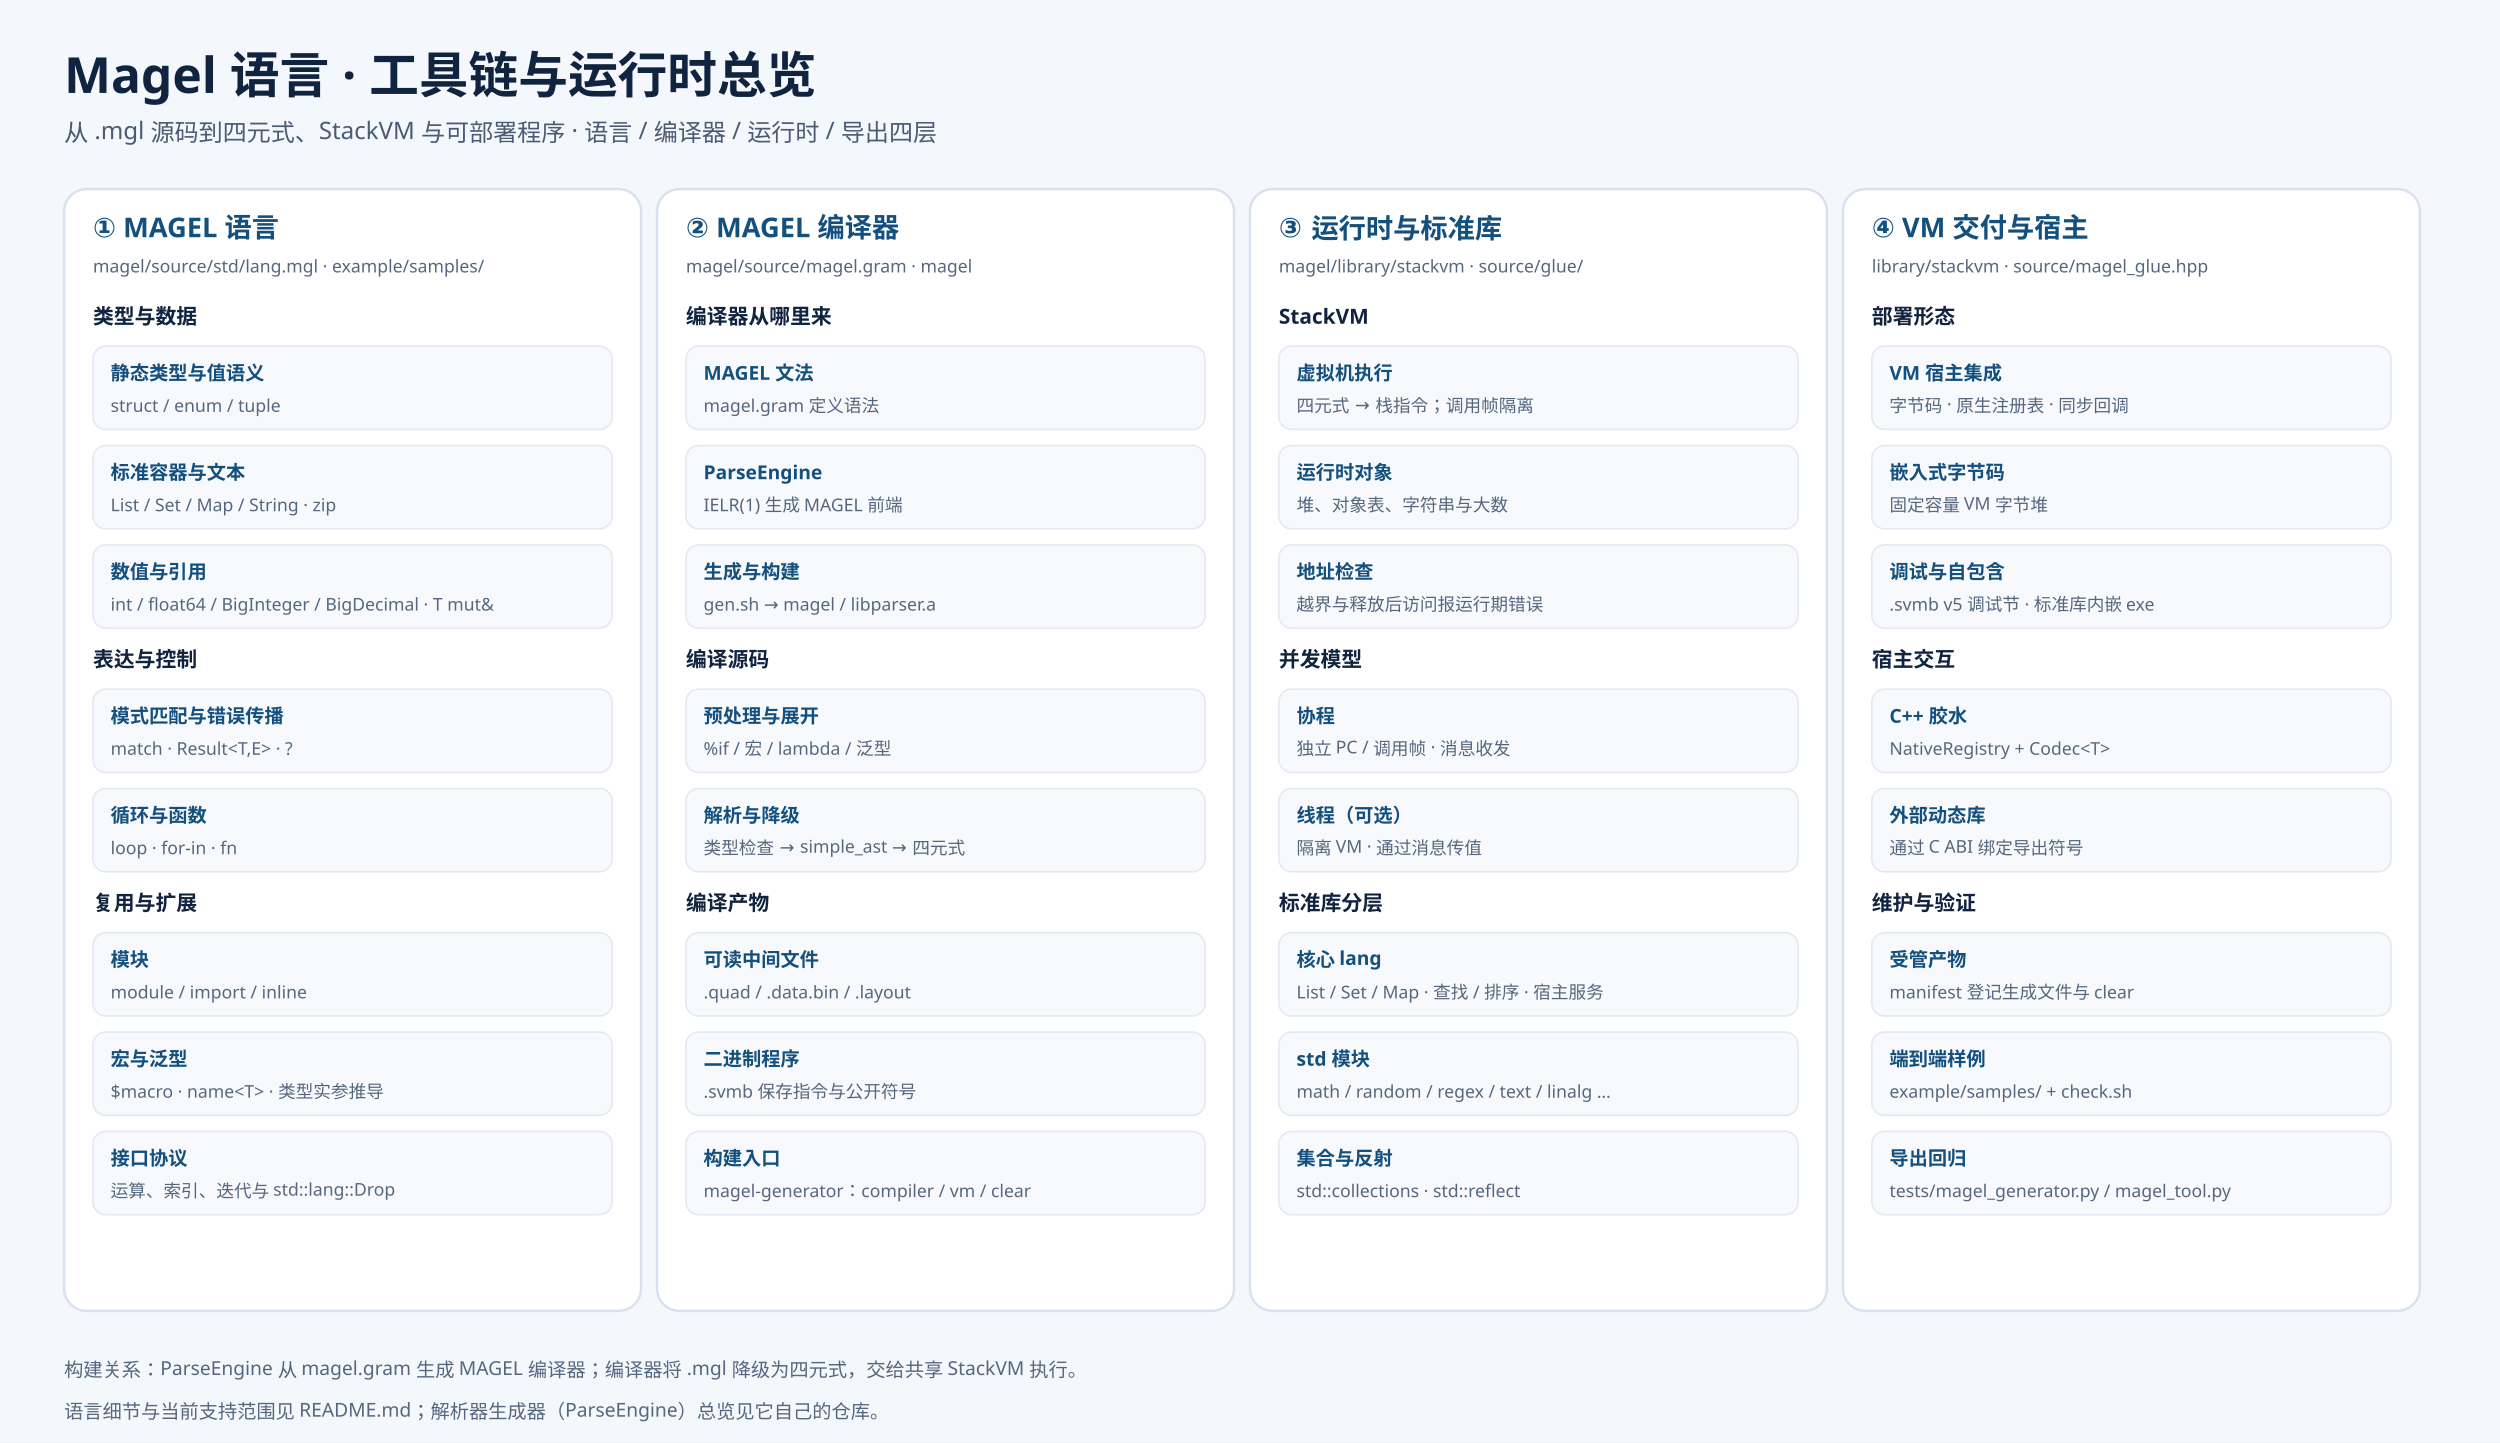
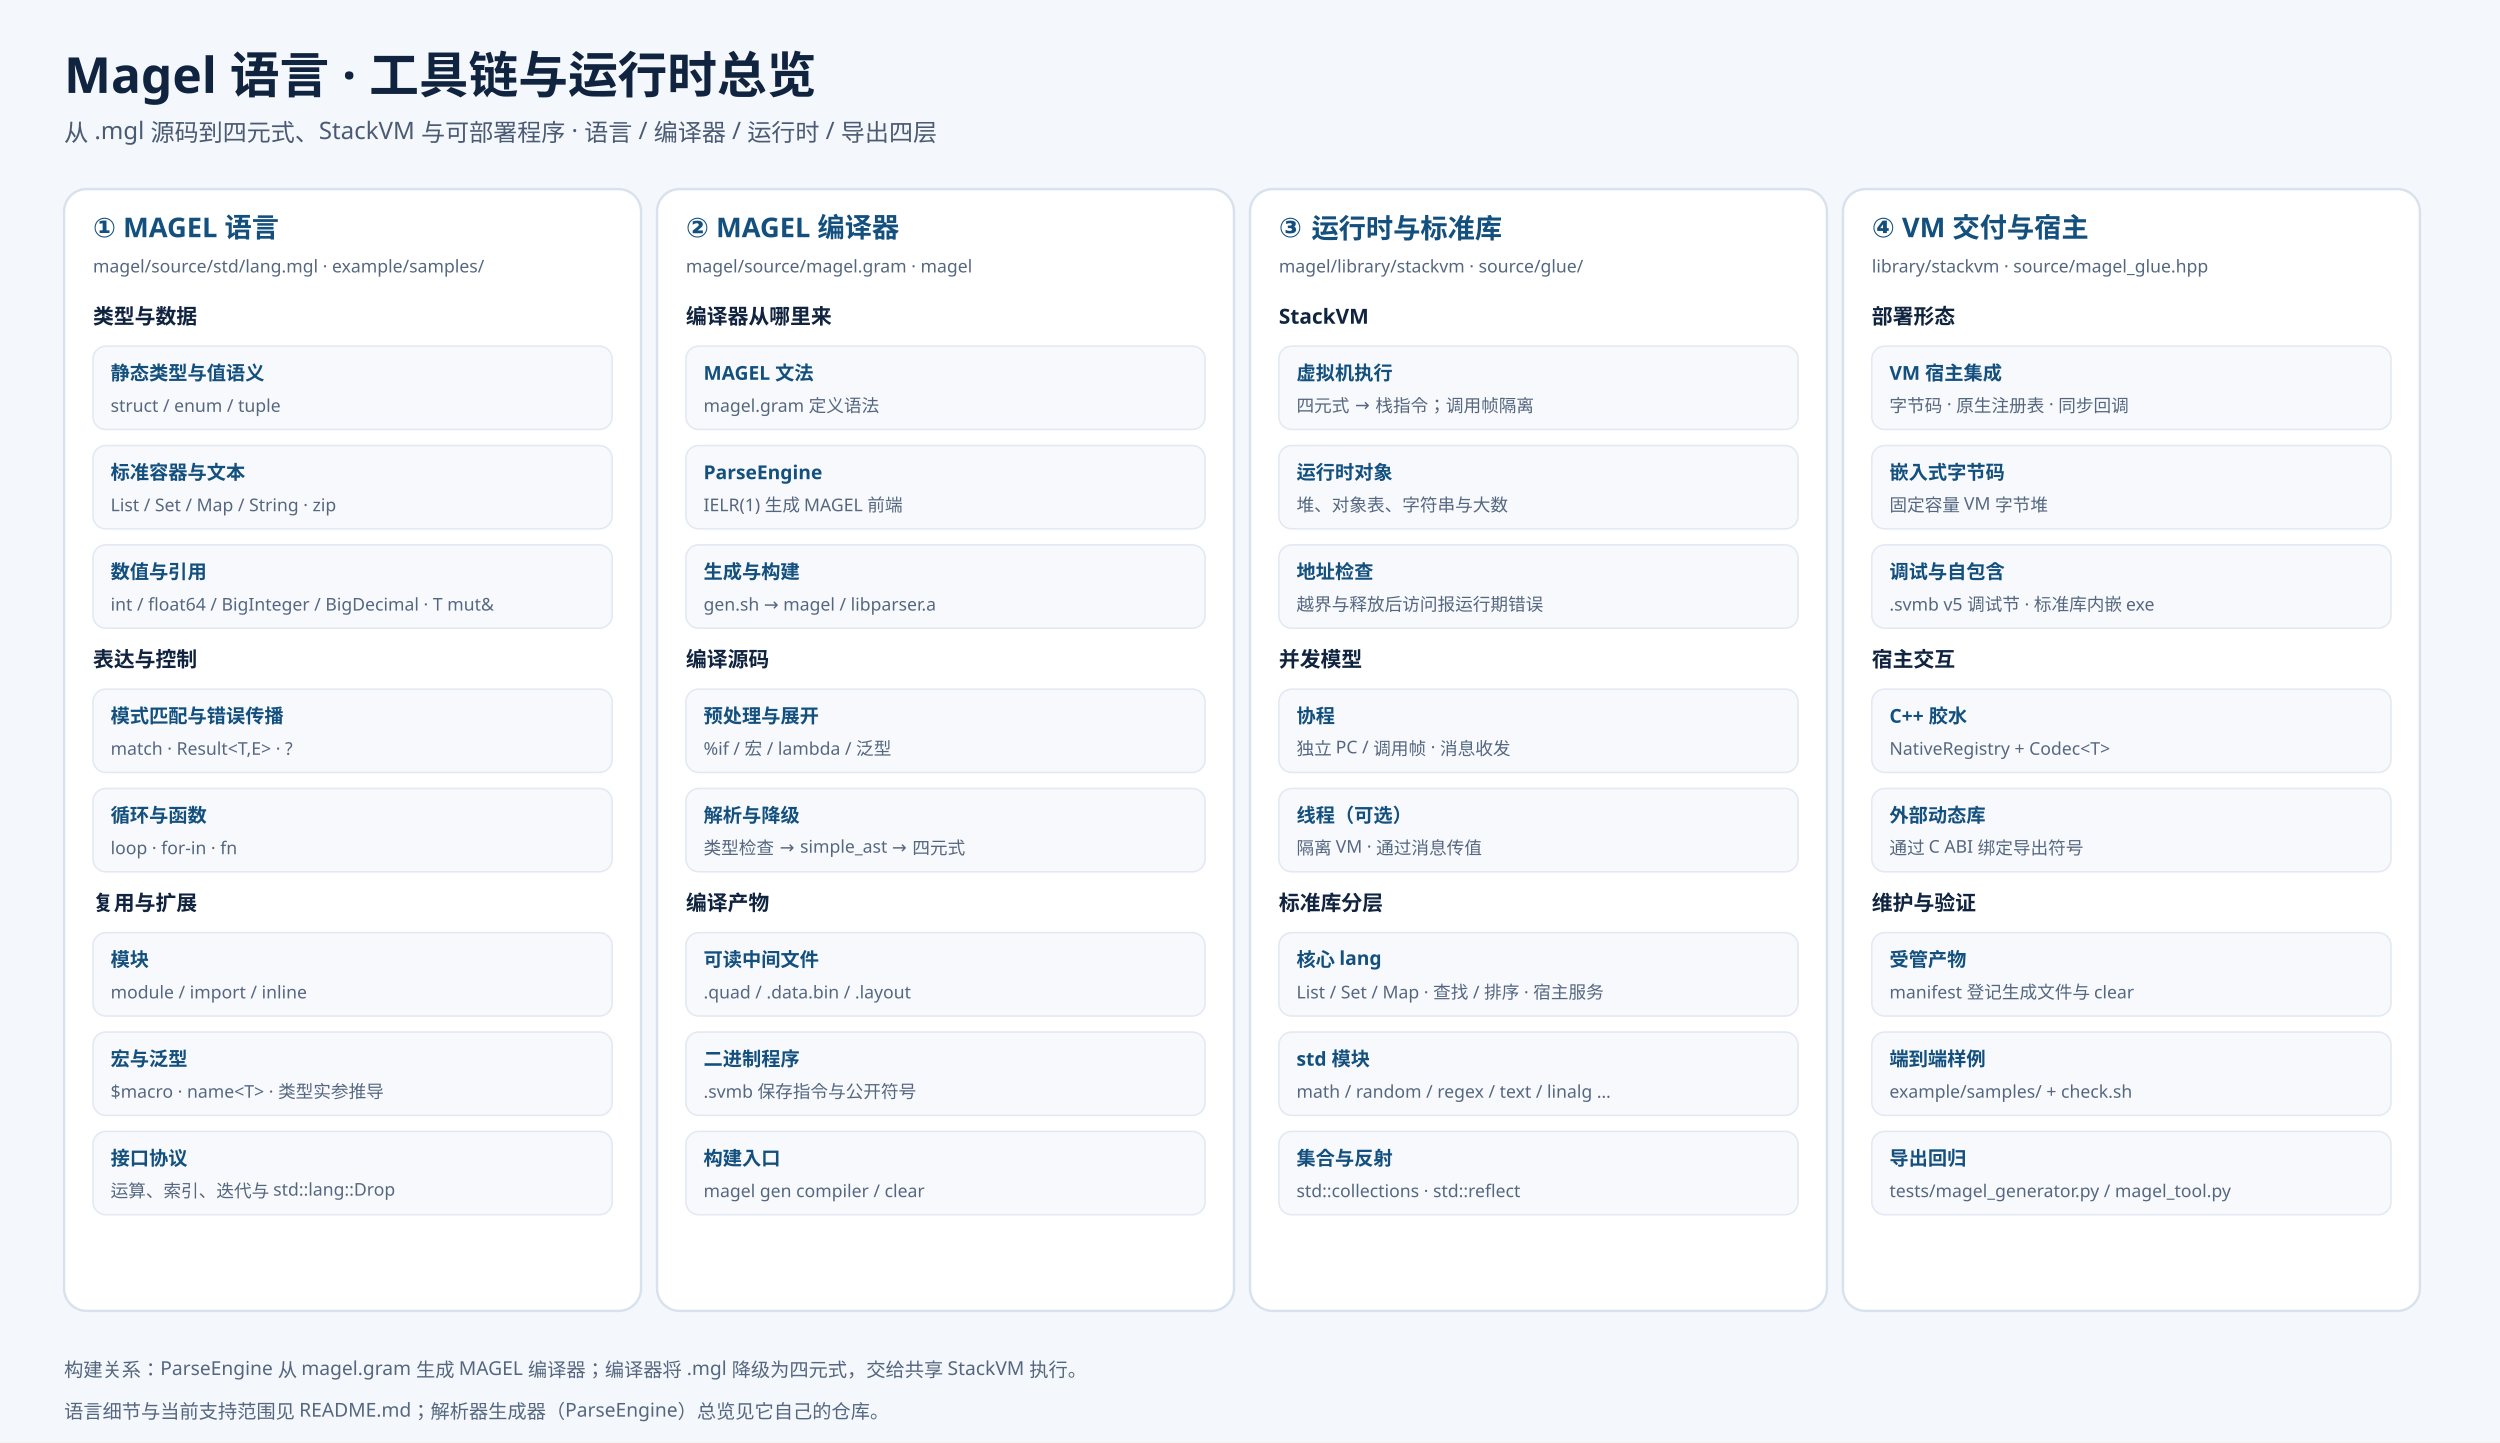
<svg xmlns="http://www.w3.org/2000/svg" width="1560" height="900" viewBox="0 0 1560 900">
  <rect width="1560" height="900" fill="#f4f7fb" />
  <text x="40" y="58" font-family="Microsoft YaHei, Segoe UI, Noto Sans SC, sans-serif" font-size="31" font-weight="700" fill="#10233f">Magel 语言 · 工具链与运行时总览</text>
  <text x="40" y="88" font-family="Microsoft YaHei, Segoe UI, Noto Sans SC, sans-serif" font-size="15" fill="#4a5b73">从 .mgl 源码到四元式、StackVM 与可部署程序 · 语言 / 编译器 / 运行时 / 导出四层</text>
  <rect x="40" y="118" width="360" height="700" rx="14" fill="#ffffff" stroke="#d8e1ee" stroke-width="1.5" />
  <text x="58" y="148" font-family="Microsoft YaHei, Segoe UI, Noto Sans SC, sans-serif" font-size="17" font-weight="700" fill="#14507e">① MAGEL 语言</text>
  <text x="58" y="170" font-family="Microsoft YaHei, Segoe UI, Noto Sans SC, sans-serif" font-size="11" fill="#55677f">magel/source/std/lang.mgl · example/samples/</text>
  <text x="58" y="202" font-family="Microsoft YaHei, Segoe UI, Noto Sans SC, sans-serif" font-size="13" font-weight="700" fill="#10233f">类型与数据</text>
  <rect x="58" y="216" width="324" height="52" rx="8" fill="#f7f9fc" stroke="#e2e9f3" stroke-width="1" />
  <text x="69" y="237" font-family="Microsoft YaHei, Segoe UI, Noto Sans SC, sans-serif" font-size="12" font-weight="700" fill="#14507e">静态类型与值语义</text>
  <text x="69" y="257" font-family="Microsoft YaHei, Segoe UI, Noto Sans SC, sans-serif" font-size="11" fill="#55677f">struct / enum / tuple</text>
  <rect x="58" y="278" width="324" height="52" rx="8" fill="#f7f9fc" stroke="#e2e9f3" stroke-width="1" />
  <text x="69" y="299" font-family="Microsoft YaHei, Segoe UI, Noto Sans SC, sans-serif" font-size="12" font-weight="700" fill="#14507e">标准容器与文本</text>
  <text x="69" y="319" font-family="Microsoft YaHei, Segoe UI, Noto Sans SC, sans-serif" font-size="11" fill="#55677f">List / Set / Map / String · zip</text>
  <rect x="58" y="340" width="324" height="52" rx="8" fill="#f7f9fc" stroke="#e2e9f3" stroke-width="1" />
  <text x="69" y="361" font-family="Microsoft YaHei, Segoe UI, Noto Sans SC, sans-serif" font-size="12" font-weight="700" fill="#14507e">数值与引用</text>
  <text x="69" y="381" font-family="Microsoft YaHei, Segoe UI, Noto Sans SC, sans-serif" font-size="11" fill="#55677f">int / float64 / BigInteger / BigDecimal · T mut&amp;</text>
  <text x="58" y="416" font-family="Microsoft YaHei, Segoe UI, Noto Sans SC, sans-serif" font-size="13" font-weight="700" fill="#10233f">表达与控制</text>
  <rect x="58" y="430" width="324" height="52" rx="8" fill="#f7f9fc" stroke="#e2e9f3" stroke-width="1" />
  <text x="69" y="451" font-family="Microsoft YaHei, Segoe UI, Noto Sans SC, sans-serif" font-size="12" font-weight="700" fill="#14507e">模式匹配与错误传播</text>
  <text x="69" y="471" font-family="Microsoft YaHei, Segoe UI, Noto Sans SC, sans-serif" font-size="11" fill="#55677f">match · Result&lt;T,E&gt; · ?</text>
  <rect x="58" y="492" width="324" height="52" rx="8" fill="#f7f9fc" stroke="#e2e9f3" stroke-width="1" />
  <text x="69" y="513" font-family="Microsoft YaHei, Segoe UI, Noto Sans SC, sans-serif" font-size="12" font-weight="700" fill="#14507e">循环与函数</text>
  <text x="69" y="533" font-family="Microsoft YaHei, Segoe UI, Noto Sans SC, sans-serif" font-size="11" fill="#55677f">loop · for-in · fn</text>
  <text x="58" y="568" font-family="Microsoft YaHei, Segoe UI, Noto Sans SC, sans-serif" font-size="13" font-weight="700" fill="#10233f">复用与扩展</text>
  <rect x="58" y="582" width="324" height="52" rx="8" fill="#f7f9fc" stroke="#e2e9f3" stroke-width="1" />
  <text x="69" y="603" font-family="Microsoft YaHei, Segoe UI, Noto Sans SC, sans-serif" font-size="12" font-weight="700" fill="#14507e">模块</text>
  <text x="69" y="623" font-family="Microsoft YaHei, Segoe UI, Noto Sans SC, sans-serif" font-size="11" fill="#55677f">module / import / inline</text>
  <rect x="58" y="644" width="324" height="52" rx="8" fill="#f7f9fc" stroke="#e2e9f3" stroke-width="1" />
  <text x="69" y="665" font-family="Microsoft YaHei, Segoe UI, Noto Sans SC, sans-serif" font-size="12" font-weight="700" fill="#14507e">宏与泛型</text>
  <text x="69" y="685" font-family="Microsoft YaHei, Segoe UI, Noto Sans SC, sans-serif" font-size="11" fill="#55677f">$macro · name&lt;T&gt; · 类型实参推导</text>
  <rect x="58" y="706" width="324" height="52" rx="8" fill="#f7f9fc" stroke="#e2e9f3" stroke-width="1" />
  <text x="69" y="727" font-family="Microsoft YaHei, Segoe UI, Noto Sans SC, sans-serif" font-size="12" font-weight="700" fill="#14507e">接口协议</text>
  <text x="69" y="747" font-family="Microsoft YaHei, Segoe UI, Noto Sans SC, sans-serif" font-size="11" fill="#55677f">运算、索引、迭代与 std::lang::Drop</text>
  <rect x="410" y="118" width="360" height="700" rx="14" fill="#ffffff" stroke="#d8e1ee" stroke-width="1.5" />
  <text x="428" y="148" font-family="Microsoft YaHei, Segoe UI, Noto Sans SC, sans-serif" font-size="17" font-weight="700" fill="#14507e">② MAGEL 编译器</text>
  <text x="428" y="170" font-family="Microsoft YaHei, Segoe UI, Noto Sans SC, sans-serif" font-size="11" fill="#55677f">magel/source/magel.gram · magel</text>
  <text x="428" y="202" font-family="Microsoft YaHei, Segoe UI, Noto Sans SC, sans-serif" font-size="13" font-weight="700" fill="#10233f">编译器从哪里来</text>
  <rect x="428" y="216" width="324" height="52" rx="8" fill="#f7f9fc" stroke="#e2e9f3" stroke-width="1" />
  <text x="439" y="237" font-family="Microsoft YaHei, Segoe UI, Noto Sans SC, sans-serif" font-size="12" font-weight="700" fill="#14507e">MAGEL 文法</text>
  <text x="439" y="257" font-family="Microsoft YaHei, Segoe UI, Noto Sans SC, sans-serif" font-size="11" fill="#55677f">magel.gram 定义语法</text>
  <rect x="428" y="278" width="324" height="52" rx="8" fill="#f7f9fc" stroke="#e2e9f3" stroke-width="1" />
  <text x="439" y="299" font-family="Microsoft YaHei, Segoe UI, Noto Sans SC, sans-serif" font-size="12" font-weight="700" fill="#14507e">ParseEngine</text>
  <text x="439" y="319" font-family="Microsoft YaHei, Segoe UI, Noto Sans SC, sans-serif" font-size="11" fill="#55677f">IELR(1) 生成 MAGEL 前端</text>
  <rect x="428" y="340" width="324" height="52" rx="8" fill="#f7f9fc" stroke="#e2e9f3" stroke-width="1" />
  <text x="439" y="361" font-family="Microsoft YaHei, Segoe UI, Noto Sans SC, sans-serif" font-size="12" font-weight="700" fill="#14507e">生成与构建</text>
  <text x="439" y="381" font-family="Microsoft YaHei, Segoe UI, Noto Sans SC, sans-serif" font-size="11" fill="#55677f">gen.sh → magel / libparser.a</text>
  <text x="428" y="416" font-family="Microsoft YaHei, Segoe UI, Noto Sans SC, sans-serif" font-size="13" font-weight="700" fill="#10233f">编译源码</text>
  <rect x="428" y="430" width="324" height="52" rx="8" fill="#f7f9fc" stroke="#e2e9f3" stroke-width="1" />
  <text x="439" y="451" font-family="Microsoft YaHei, Segoe UI, Noto Sans SC, sans-serif" font-size="12" font-weight="700" fill="#14507e">预处理与展开</text>
  <text x="439" y="471" font-family="Microsoft YaHei, Segoe UI, Noto Sans SC, sans-serif" font-size="11" fill="#55677f">%if / 宏 / lambda / 泛型</text>
  <rect x="428" y="492" width="324" height="52" rx="8" fill="#f7f9fc" stroke="#e2e9f3" stroke-width="1" />
  <text x="439" y="513" font-family="Microsoft YaHei, Segoe UI, Noto Sans SC, sans-serif" font-size="12" font-weight="700" fill="#14507e">解析与降级</text>
  <text x="439" y="533" font-family="Microsoft YaHei, Segoe UI, Noto Sans SC, sans-serif" font-size="11" fill="#55677f">类型检查 → simple_ast → 四元式</text>
  <text x="428" y="568" font-family="Microsoft YaHei, Segoe UI, Noto Sans SC, sans-serif" font-size="13" font-weight="700" fill="#10233f">编译产物</text>
  <rect x="428" y="582" width="324" height="52" rx="8" fill="#f7f9fc" stroke="#e2e9f3" stroke-width="1" />
  <text x="439" y="603" font-family="Microsoft YaHei, Segoe UI, Noto Sans SC, sans-serif" font-size="12" font-weight="700" fill="#14507e">可读中间文件</text>
  <text x="439" y="623" font-family="Microsoft YaHei, Segoe UI, Noto Sans SC, sans-serif" font-size="11" fill="#55677f">.quad / .data.bin / .layout</text>
  <rect x="428" y="644" width="324" height="52" rx="8" fill="#f7f9fc" stroke="#e2e9f3" stroke-width="1" />
  <text x="439" y="665" font-family="Microsoft YaHei, Segoe UI, Noto Sans SC, sans-serif" font-size="12" font-weight="700" fill="#14507e">二进制程序</text>
  <text x="439" y="685" font-family="Microsoft YaHei, Segoe UI, Noto Sans SC, sans-serif" font-size="11" fill="#55677f">.svmb 保存指令与公开符号</text>
  <rect x="428" y="706" width="324" height="52" rx="8" fill="#f7f9fc" stroke="#e2e9f3" stroke-width="1" />
  <text x="439" y="727" font-family="Microsoft YaHei, Segoe UI, Noto Sans SC, sans-serif" font-size="12" font-weight="700" fill="#14507e">构建入口</text>
-   <text x="439" y="747" font-family="Microsoft YaHei, Segoe UI, Noto Sans SC, sans-serif" font-size="11" fill="#55677f">magel-generator：compiler / vm / clear</text>
+   <text x="439" y="747" font-family="Microsoft YaHei, Segoe UI, Noto Sans SC, sans-serif" font-size="11" fill="#55677f">magel gen compiler / clear</text>
  <rect x="780" y="118" width="360" height="700" rx="14" fill="#ffffff" stroke="#d8e1ee" stroke-width="1.5" />
  <text x="798" y="148" font-family="Microsoft YaHei, Segoe UI, Noto Sans SC, sans-serif" font-size="17" font-weight="700" fill="#14507e">③ 运行时与标准库</text>
  <text x="798" y="170" font-family="Microsoft YaHei, Segoe UI, Noto Sans SC, sans-serif" font-size="11" fill="#55677f">magel/library/stackvm · source/glue/</text>
  <text x="798" y="202" font-family="Microsoft YaHei, Segoe UI, Noto Sans SC, sans-serif" font-size="13" font-weight="700" fill="#10233f">StackVM</text>
  <rect x="798" y="216" width="324" height="52" rx="8" fill="#f7f9fc" stroke="#e2e9f3" stroke-width="1" />
  <text x="809" y="237" font-family="Microsoft YaHei, Segoe UI, Noto Sans SC, sans-serif" font-size="12" font-weight="700" fill="#14507e">虚拟机执行</text>
  <text x="809" y="257" font-family="Microsoft YaHei, Segoe UI, Noto Sans SC, sans-serif" font-size="11" fill="#55677f">四元式 → 栈指令；调用帧隔离</text>
  <rect x="798" y="278" width="324" height="52" rx="8" fill="#f7f9fc" stroke="#e2e9f3" stroke-width="1" />
  <text x="809" y="299" font-family="Microsoft YaHei, Segoe UI, Noto Sans SC, sans-serif" font-size="12" font-weight="700" fill="#14507e">运行时对象</text>
  <text x="809" y="319" font-family="Microsoft YaHei, Segoe UI, Noto Sans SC, sans-serif" font-size="11" fill="#55677f">堆、对象表、字符串与大数</text>
  <rect x="798" y="340" width="324" height="52" rx="8" fill="#f7f9fc" stroke="#e2e9f3" stroke-width="1" />
  <text x="809" y="361" font-family="Microsoft YaHei, Segoe UI, Noto Sans SC, sans-serif" font-size="12" font-weight="700" fill="#14507e">地址检查</text>
  <text x="809" y="381" font-family="Microsoft YaHei, Segoe UI, Noto Sans SC, sans-serif" font-size="11" fill="#55677f">越界与释放后访问报运行期错误</text>
  <text x="798" y="416" font-family="Microsoft YaHei, Segoe UI, Noto Sans SC, sans-serif" font-size="13" font-weight="700" fill="#10233f">并发模型</text>
  <rect x="798" y="430" width="324" height="52" rx="8" fill="#f7f9fc" stroke="#e2e9f3" stroke-width="1" />
  <text x="809" y="451" font-family="Microsoft YaHei, Segoe UI, Noto Sans SC, sans-serif" font-size="12" font-weight="700" fill="#14507e">协程</text>
  <text x="809" y="471" font-family="Microsoft YaHei, Segoe UI, Noto Sans SC, sans-serif" font-size="11" fill="#55677f">独立 PC / 调用帧 · 消息收发</text>
  <rect x="798" y="492" width="324" height="52" rx="8" fill="#f7f9fc" stroke="#e2e9f3" stroke-width="1" />
  <text x="809" y="513" font-family="Microsoft YaHei, Segoe UI, Noto Sans SC, sans-serif" font-size="12" font-weight="700" fill="#14507e">线程（可选）</text>
  <text x="809" y="533" font-family="Microsoft YaHei, Segoe UI, Noto Sans SC, sans-serif" font-size="11" fill="#55677f">隔离 VM · 通过消息传值</text>
  <text x="798" y="568" font-family="Microsoft YaHei, Segoe UI, Noto Sans SC, sans-serif" font-size="13" font-weight="700" fill="#10233f">标准库分层</text>
  <rect x="798" y="582" width="324" height="52" rx="8" fill="#f7f9fc" stroke="#e2e9f3" stroke-width="1" />
  <text x="809" y="603" font-family="Microsoft YaHei, Segoe UI, Noto Sans SC, sans-serif" font-size="12" font-weight="700" fill="#14507e">核心 lang</text>
  <text x="809" y="623" font-family="Microsoft YaHei, Segoe UI, Noto Sans SC, sans-serif" font-size="11" fill="#55677f">List / Set / Map · 查找 / 排序 · 宿主服务</text>
  <rect x="798" y="644" width="324" height="52" rx="8" fill="#f7f9fc" stroke="#e2e9f3" stroke-width="1" />
  <text x="809" y="665" font-family="Microsoft YaHei, Segoe UI, Noto Sans SC, sans-serif" font-size="12" font-weight="700" fill="#14507e">std 模块</text>
  <text x="809" y="685" font-family="Microsoft YaHei, Segoe UI, Noto Sans SC, sans-serif" font-size="11" fill="#55677f">math / random / regex / text / linalg …</text>
  <rect x="798" y="706" width="324" height="52" rx="8" fill="#f7f9fc" stroke="#e2e9f3" stroke-width="1" />
  <text x="809" y="727" font-family="Microsoft YaHei, Segoe UI, Noto Sans SC, sans-serif" font-size="12" font-weight="700" fill="#14507e">集合与反射</text>
  <text x="809" y="747" font-family="Microsoft YaHei, Segoe UI, Noto Sans SC, sans-serif" font-size="11" fill="#55677f">std::collections · std::reflect</text>
  <rect x="1150" y="118" width="360" height="700" rx="14" fill="#ffffff" stroke="#d8e1ee" stroke-width="1.5" />
  <text x="1168" y="148" font-family="Microsoft YaHei, Segoe UI, Noto Sans SC, sans-serif" font-size="17" font-weight="700" fill="#14507e">④ VM 交付与宿主</text>
  <text x="1168" y="170" font-family="Microsoft YaHei, Segoe UI, Noto Sans SC, sans-serif" font-size="11" fill="#55677f">library/stackvm · source/magel_glue.hpp</text>
  <text x="1168" y="202" font-family="Microsoft YaHei, Segoe UI, Noto Sans SC, sans-serif" font-size="13" font-weight="700" fill="#10233f">部署形态</text>
  <rect x="1168" y="216" width="324" height="52" rx="8" fill="#f7f9fc" stroke="#e2e9f3" stroke-width="1" />
  <text x="1179" y="237" font-family="Microsoft YaHei, Segoe UI, Noto Sans SC, sans-serif" font-size="12" font-weight="700" fill="#14507e">VM 宿主集成</text>
  <text x="1179" y="257" font-family="Microsoft YaHei, Segoe UI, Noto Sans SC, sans-serif" font-size="11" fill="#55677f">字节码 · 原生注册表 · 同步回调</text>
  <rect x="1168" y="278" width="324" height="52" rx="8" fill="#f7f9fc" stroke="#e2e9f3" stroke-width="1" />
  <text x="1179" y="299" font-family="Microsoft YaHei, Segoe UI, Noto Sans SC, sans-serif" font-size="12" font-weight="700" fill="#14507e">嵌入式字节码</text>
  <text x="1179" y="319" font-family="Microsoft YaHei, Segoe UI, Noto Sans SC, sans-serif" font-size="11" fill="#55677f">固定容量 VM 字节堆</text>
  <rect x="1168" y="340" width="324" height="52" rx="8" fill="#f7f9fc" stroke="#e2e9f3" stroke-width="1" />
  <text x="1179" y="361" font-family="Microsoft YaHei, Segoe UI, Noto Sans SC, sans-serif" font-size="12" font-weight="700" fill="#14507e">调试与自包含</text>
  <text x="1179" y="381" font-family="Microsoft YaHei, Segoe UI, Noto Sans SC, sans-serif" font-size="11" fill="#55677f">.svmb v5 调试节 · 标准库内嵌 exe</text>
  <text x="1168" y="416" font-family="Microsoft YaHei, Segoe UI, Noto Sans SC, sans-serif" font-size="13" font-weight="700" fill="#10233f">宿主交互</text>
  <rect x="1168" y="430" width="324" height="52" rx="8" fill="#f7f9fc" stroke="#e2e9f3" stroke-width="1" />
  <text x="1179" y="451" font-family="Microsoft YaHei, Segoe UI, Noto Sans SC, sans-serif" font-size="12" font-weight="700" fill="#14507e">C++ 胶水</text>
  <text x="1179" y="471" font-family="Microsoft YaHei, Segoe UI, Noto Sans SC, sans-serif" font-size="11" fill="#55677f">NativeRegistry + Codec&lt;T&gt;</text>
  <rect x="1168" y="492" width="324" height="52" rx="8" fill="#f7f9fc" stroke="#e2e9f3" stroke-width="1" />
  <text x="1179" y="513" font-family="Microsoft YaHei, Segoe UI, Noto Sans SC, sans-serif" font-size="12" font-weight="700" fill="#14507e">外部动态库</text>
  <text x="1179" y="533" font-family="Microsoft YaHei, Segoe UI, Noto Sans SC, sans-serif" font-size="11" fill="#55677f">通过 C ABI 绑定导出符号</text>
  <text x="1168" y="568" font-family="Microsoft YaHei, Segoe UI, Noto Sans SC, sans-serif" font-size="13" font-weight="700" fill="#10233f">维护与验证</text>
  <rect x="1168" y="582" width="324" height="52" rx="8" fill="#f7f9fc" stroke="#e2e9f3" stroke-width="1" />
  <text x="1179" y="603" font-family="Microsoft YaHei, Segoe UI, Noto Sans SC, sans-serif" font-size="12" font-weight="700" fill="#14507e">受管产物</text>
  <text x="1179" y="623" font-family="Microsoft YaHei, Segoe UI, Noto Sans SC, sans-serif" font-size="11" fill="#55677f">manifest 登记生成文件与 clear</text>
  <rect x="1168" y="644" width="324" height="52" rx="8" fill="#f7f9fc" stroke="#e2e9f3" stroke-width="1" />
  <text x="1179" y="665" font-family="Microsoft YaHei, Segoe UI, Noto Sans SC, sans-serif" font-size="12" font-weight="700" fill="#14507e">端到端样例</text>
  <text x="1179" y="685" font-family="Microsoft YaHei, Segoe UI, Noto Sans SC, sans-serif" font-size="11" fill="#55677f">example/samples/ + check.sh</text>
  <rect x="1168" y="706" width="324" height="52" rx="8" fill="#f7f9fc" stroke="#e2e9f3" stroke-width="1" />
  <text x="1179" y="727" font-family="Microsoft YaHei, Segoe UI, Noto Sans SC, sans-serif" font-size="12" font-weight="700" fill="#14507e">导出回归</text>
  <text x="1179" y="747" font-family="Microsoft YaHei, Segoe UI, Noto Sans SC, sans-serif" font-size="11" fill="#55677f">tests/magel_generator.py / magel_tool.py</text>
  <text x="40" y="859" font-family="Microsoft YaHei, Segoe UI, Noto Sans SC, sans-serif" font-size="12" fill="#55677f">构建关系：ParseEngine 从 magel.gram 生成 MAGEL 编译器；编译器将 .mgl 降级为四元式，交给共享 StackVM 执行。</text>
  <text x="40" y="885" font-family="Microsoft YaHei, Segoe UI, Noto Sans SC, sans-serif" font-size="12" fill="#55677f">语言细节与当前支持范围见 README.md；解析器生成器（ParseEngine）总览见它自己的仓库。</text>
</svg>
